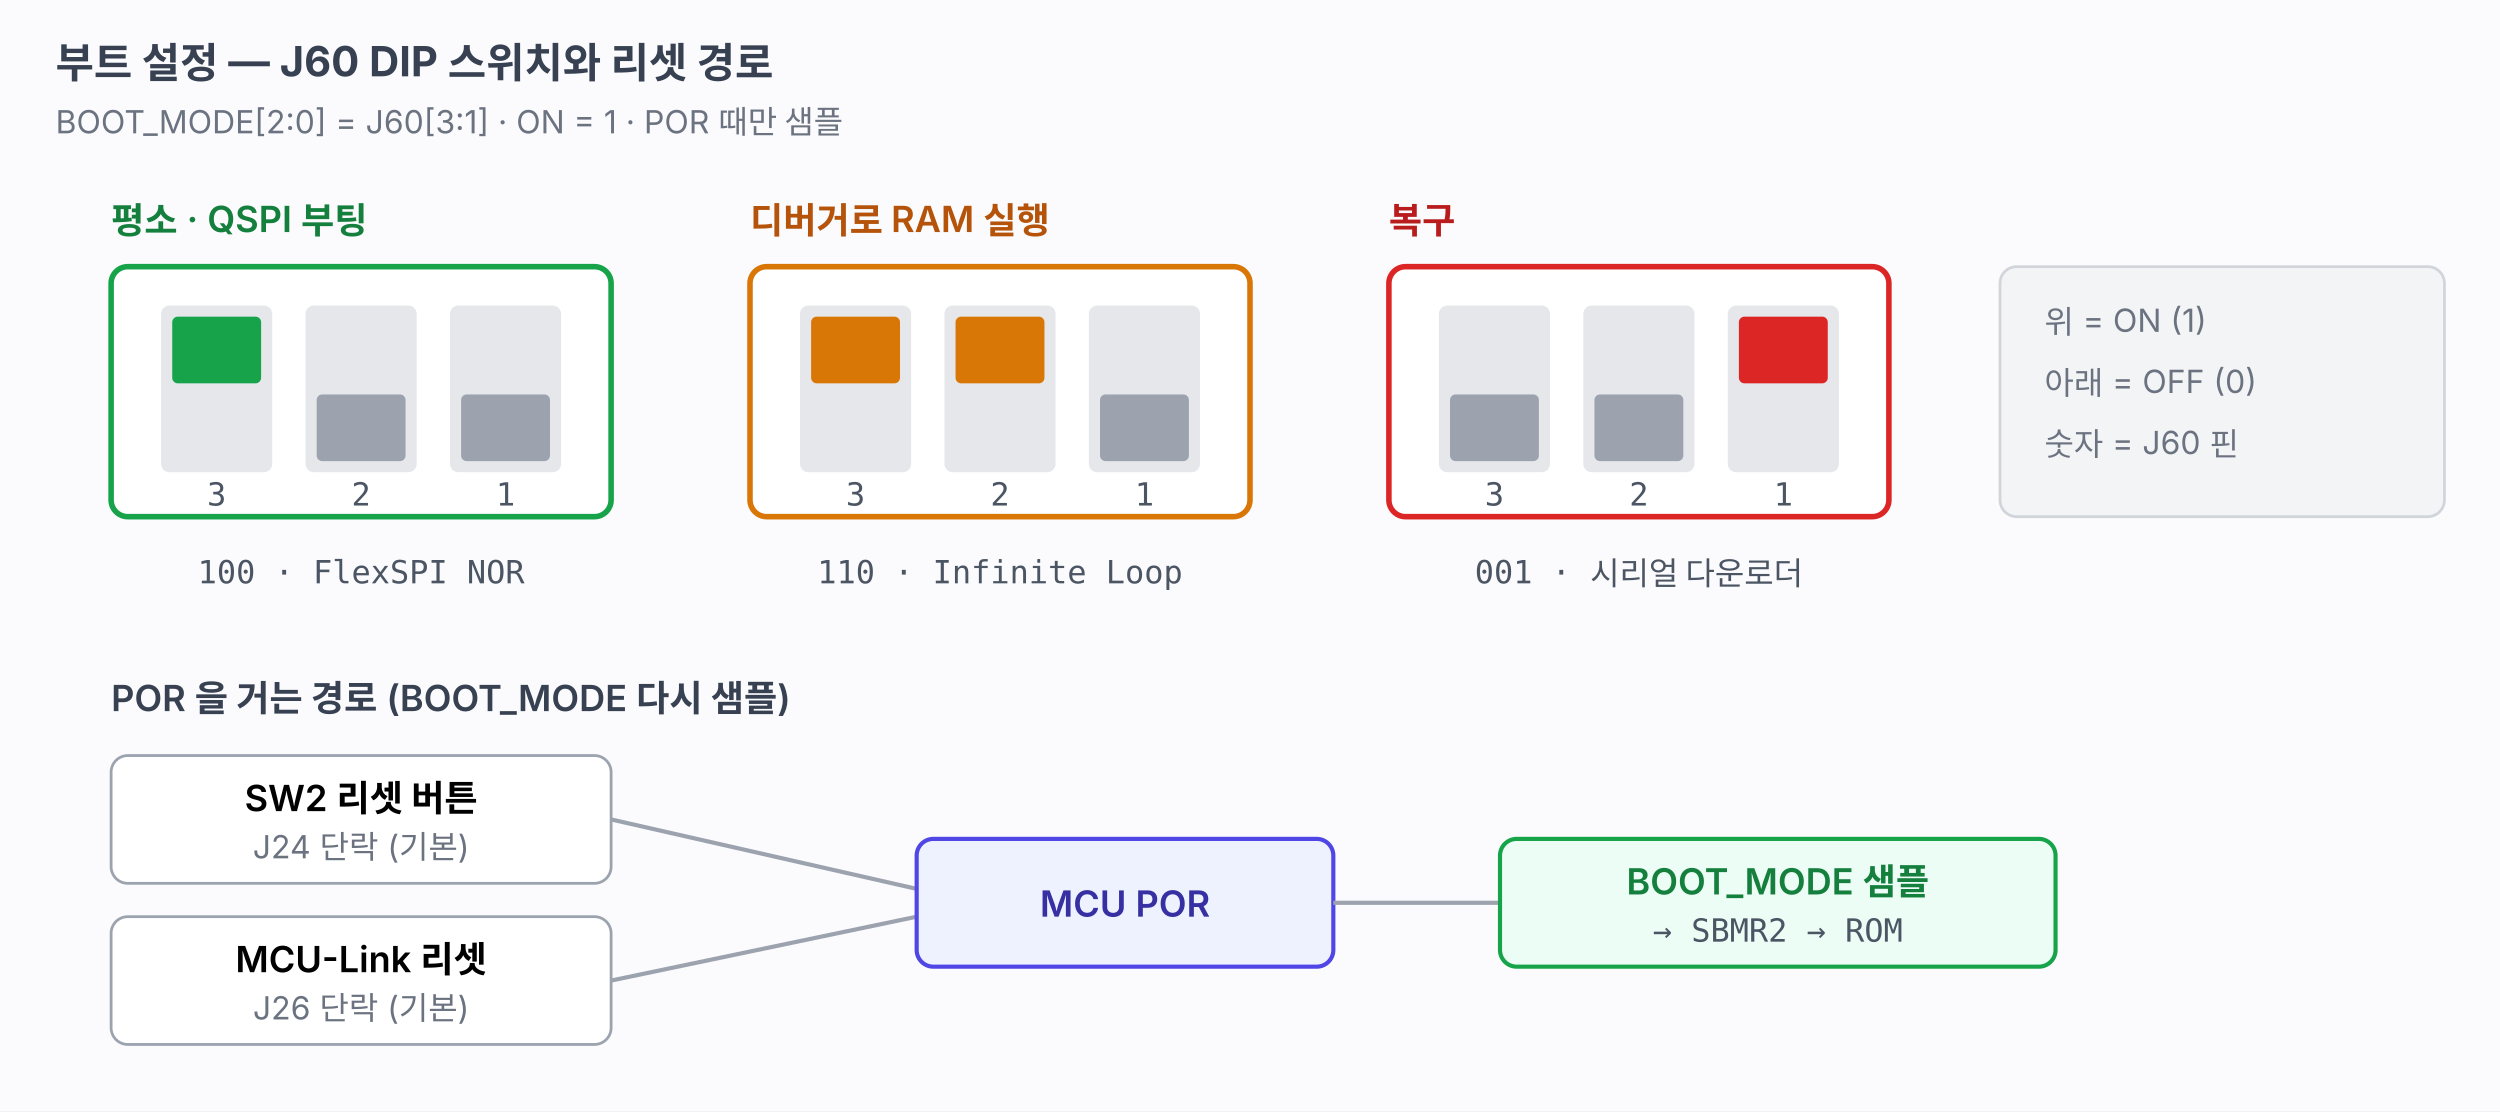
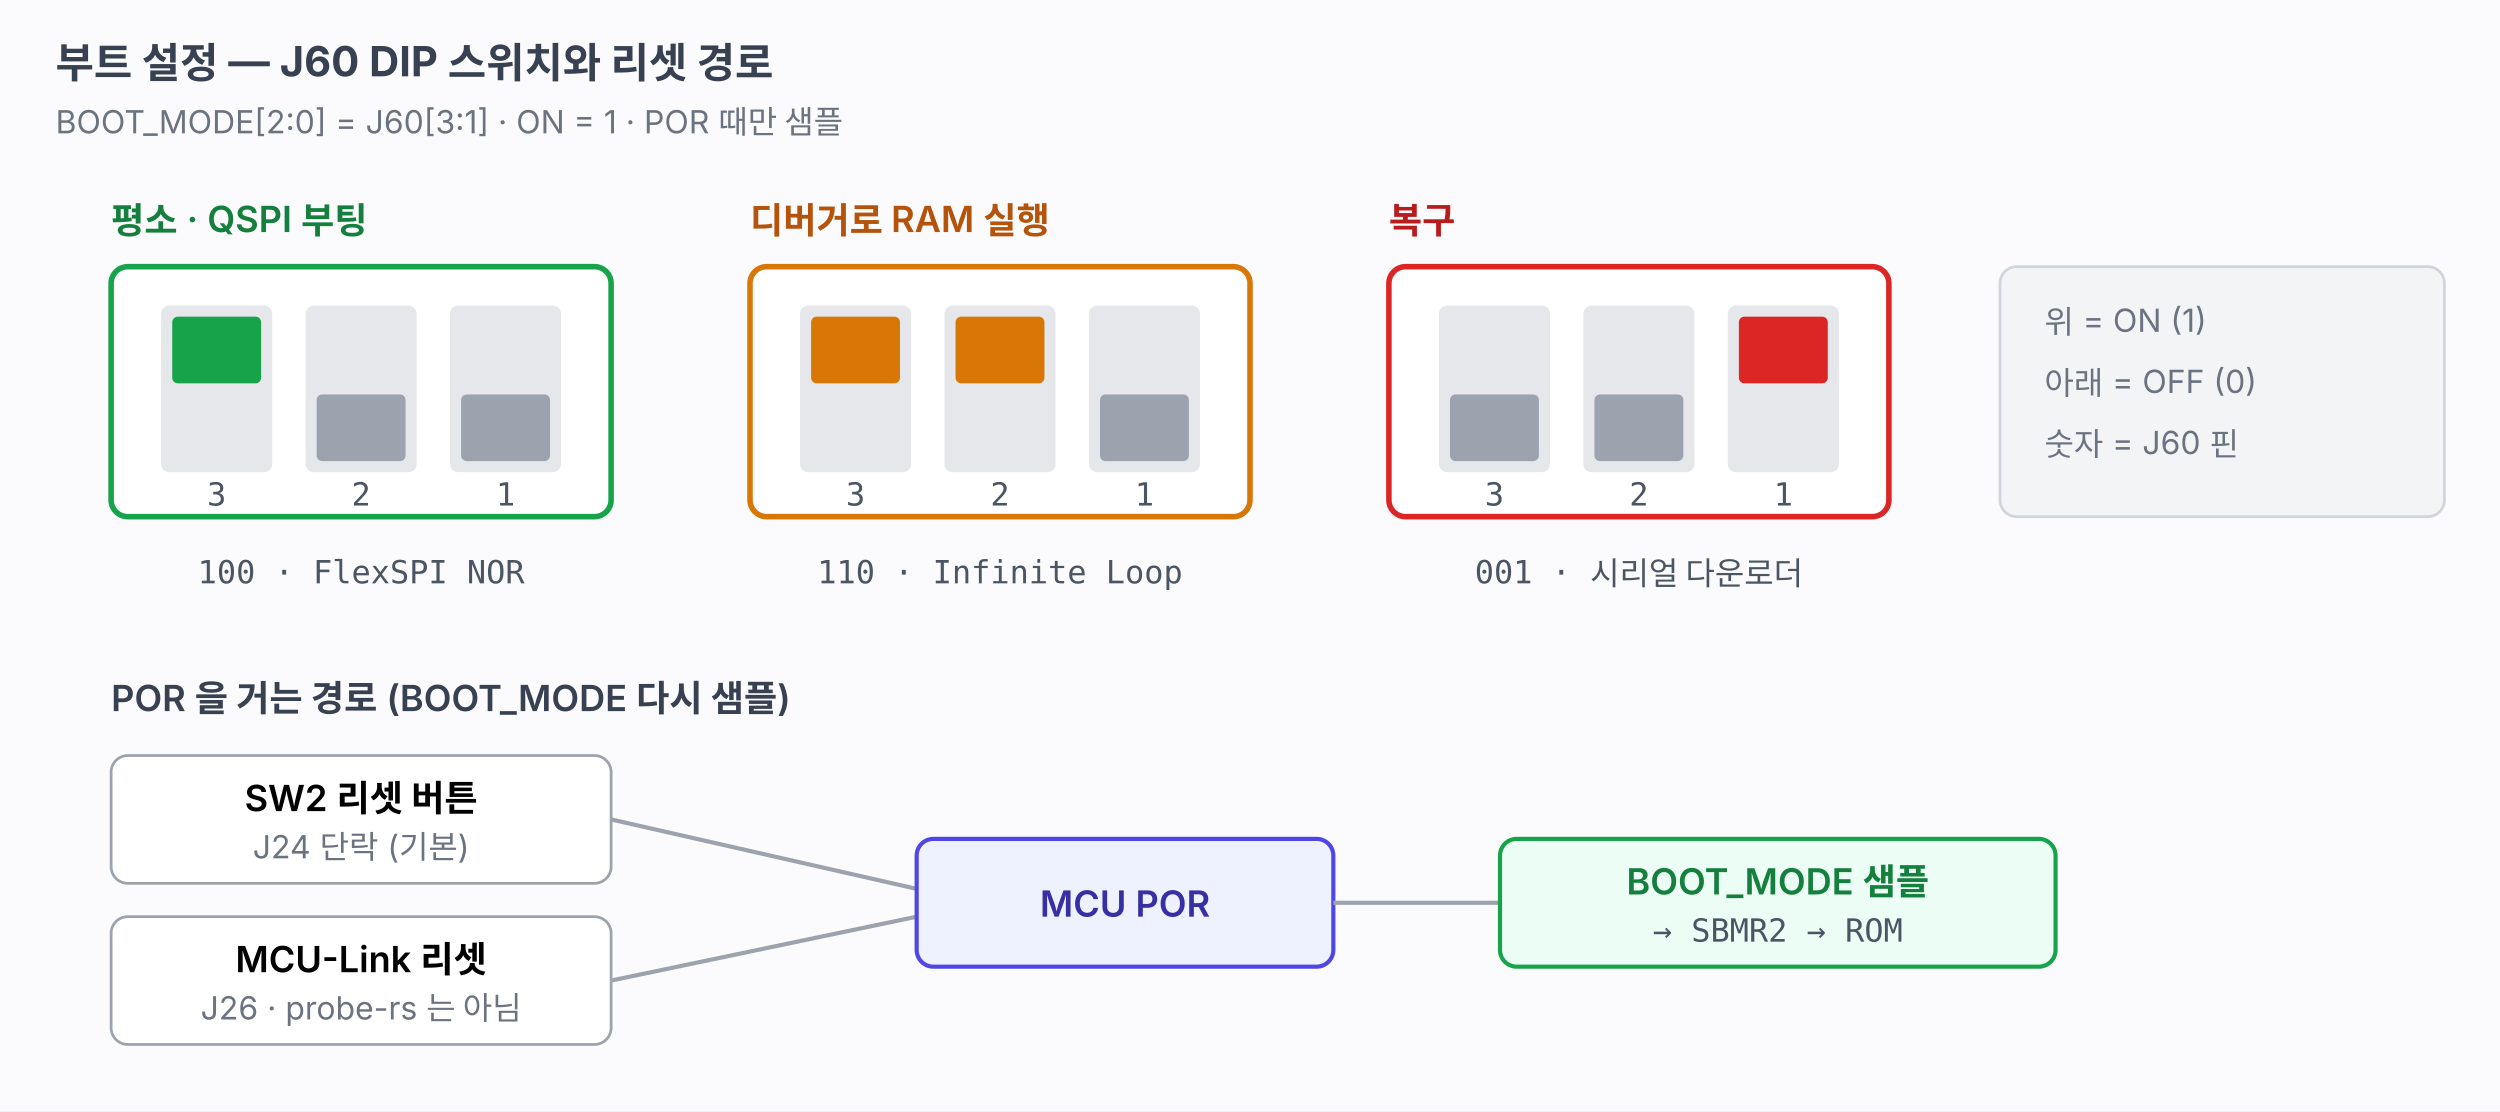
<svg xmlns="http://www.w3.org/2000/svg" viewBox="0 0 900 400" width="900" height="400" font-family="-apple-system, BlinkMacSystemFont, 'Segoe UI', 'Noto Sans KR', 'Apple SD Gothic Neo', sans-serif">
  <style>
    .b   { font-size: 13px; font-weight: 600; }
    .s   { font-size: 11.5px; fill: #6b7280; }
    .m   { font-size: 11.5px; font-family: ui-monospace, Menlo, Consolas, monospace; fill: #4b5563; }
    .ttl { font-size: 15px; font-weight: 700; fill: #374151; }
  </style>
  <rect x="0" y="0" width="900" height="400" fill="#fbfbfd" />
  <text x="20" y="28" class="ttl">부트 설정 — J60 DIP 스위치와 리셋 경로</text>
  <text x="20" y="48" class="s">BOOT_MODE[2:0] = J60[3:1] · ON = 1 · POR 때만 샘플</text>
  <text x="40" y="84" class="b" fill="#15803d">평소 · QSPI 부팅</text>
  <rect x="40" y="96" width="180" height="90" rx="6" fill="#ffffff" stroke="#16a34a" stroke-width="2" />
  <rect x="58" y="110" width="40" height="60" rx="3" fill="#e5e7eb" />
  <rect x="62" y="114" width="32" height="24" rx="2" fill="#16a34a" />
  <rect x="110" y="110" width="40" height="60" rx="3" fill="#e5e7eb" />
  <rect x="114" y="142" width="32" height="24" rx="2" fill="#9ca3af" />
  <rect x="162" y="110" width="40" height="60" rx="3" fill="#e5e7eb" />
  <rect x="166" y="142" width="32" height="24" rx="2" fill="#9ca3af" />
  <text x="78" y="182" class="m" text-anchor="middle">3</text>
  <text x="130" y="182" class="m" text-anchor="middle">2</text>
  <text x="182" y="182" class="m" text-anchor="middle">1</text>
  <text x="130" y="210" class="m" text-anchor="middle">100 · FlexSPI NOR</text>
  <text x="270" y="84" class="b" fill="#b45309">디버거로 RAM 실행</text>
  <rect x="270" y="96" width="180" height="90" rx="6" fill="#ffffff" stroke="#d97706" stroke-width="2" />
  <rect x="288" y="110" width="40" height="60" rx="3" fill="#e5e7eb" />
  <rect x="292" y="114" width="32" height="24" rx="2" fill="#d97706" />
  <rect x="340" y="110" width="40" height="60" rx="3" fill="#e5e7eb" />
  <rect x="344" y="114" width="32" height="24" rx="2" fill="#d97706" />
  <rect x="392" y="110" width="40" height="60" rx="3" fill="#e5e7eb" />
  <rect x="396" y="142" width="32" height="24" rx="2" fill="#9ca3af" />
  <text x="308" y="182" class="m" text-anchor="middle">3</text>
  <text x="360" y="182" class="m" text-anchor="middle">2</text>
  <text x="412" y="182" class="m" text-anchor="middle">1</text>
  <text x="360" y="210" class="m" text-anchor="middle">110 · Infinite Loop</text>
  <text x="500" y="84" class="b" fill="#b91c1c">복구</text>
  <rect x="500" y="96" width="180" height="90" rx="6" fill="#ffffff" stroke="#dc2626" stroke-width="2" />
  <rect x="518" y="110" width="40" height="60" rx="3" fill="#e5e7eb" />
  <rect x="522" y="142" width="32" height="24" rx="2" fill="#9ca3af" />
  <rect x="570" y="110" width="40" height="60" rx="3" fill="#e5e7eb" />
  <rect x="574" y="142" width="32" height="24" rx="2" fill="#9ca3af" />
  <rect x="622" y="110" width="40" height="60" rx="3" fill="#e5e7eb" />
  <rect x="626" y="114" width="32" height="24" rx="2" fill="#dc2626" />
  <text x="538" y="182" class="m" text-anchor="middle">3</text>
  <text x="590" y="182" class="m" text-anchor="middle">2</text>
  <text x="642" y="182" class="m" text-anchor="middle">1</text>
  <text x="590" y="210" class="m" text-anchor="middle">001 · 시리얼 다운로더</text>
  <rect x="720" y="96" width="160" height="90" rx="6" fill="#f3f4f6" stroke="#d1d5db" />
  <text x="736" y="120" class="s">위 = ON (1)</text>
  <text x="736" y="142" class="s">아래 = OFF (0)</text>
  <text x="736" y="164" class="s">숫자 = J60 핀</text>
  <text x="40" y="256" class="b" fill="#374151">POR 을 거는 경로 (BOOT_MODE 다시 샘플)</text>
  <rect x="40" y="272" width="180" height="46" rx="6" fill="#ffffff" stroke="#9ca3af" />
  <text x="130" y="292" class="b" text-anchor="middle">SW2 리셋 버튼</text>
  <text x="130" y="309" class="s" text-anchor="middle">J24 단락 (기본)</text>
  <rect x="40" y="330" width="180" height="46" rx="6" fill="#ffffff" stroke="#9ca3af" />
  <text x="130" y="350" class="b" text-anchor="middle">MCU-Link 리셋</text>
-   <text x="130" y="367" class="s" text-anchor="middle">J26 단락 (기본)</text>
+   <text x="130" y="367" class="s" text-anchor="middle">J26 · probe-rs 는 아님</text>
  <line x1="220" y1="295" x2="330" y2="320" stroke="#9ca3af" stroke-width="1.5" />
  <line x1="220" y1="353" x2="330" y2="330" stroke="#9ca3af" stroke-width="1.5" />
  <rect x="330" y="302" width="150" height="46" rx="6" fill="#eef2ff" stroke="#4f46e5" stroke-width="1.5" />
  <text x="405" y="330" class="b" text-anchor="middle" fill="#3730a3">MCU POR</text>
  <line x1="480" y1="325" x2="540" y2="325" stroke="#9ca3af" stroke-width="1.5" />
  <rect x="540" y="302" width="200" height="46" rx="6" fill="#ecfdf5" stroke="#16a34a" stroke-width="1.5" />
  <text x="640" y="322" class="b" text-anchor="middle" fill="#15803d">BOOT_MODE 샘플</text>
  <text x="640" y="339" class="m" text-anchor="middle">→ SBMR2 → ROM</text>
</svg>
